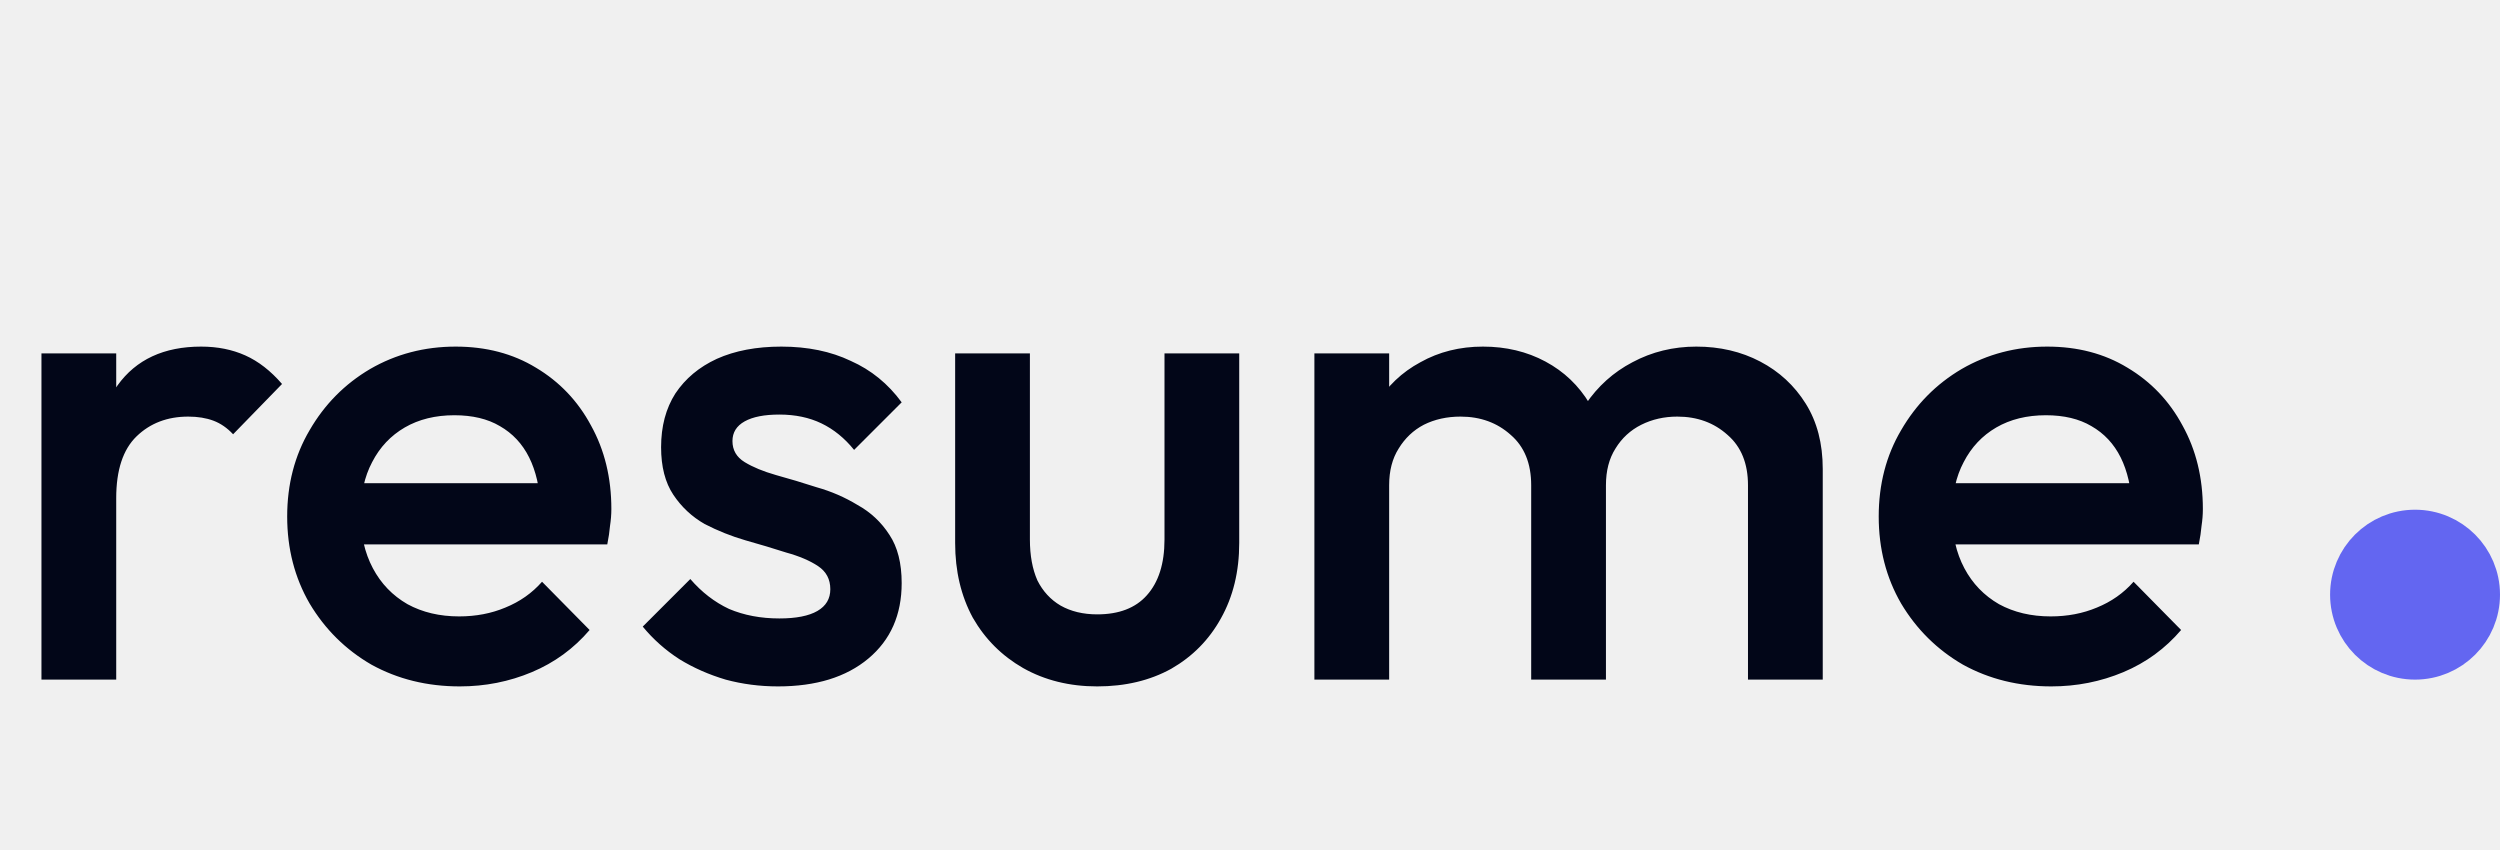
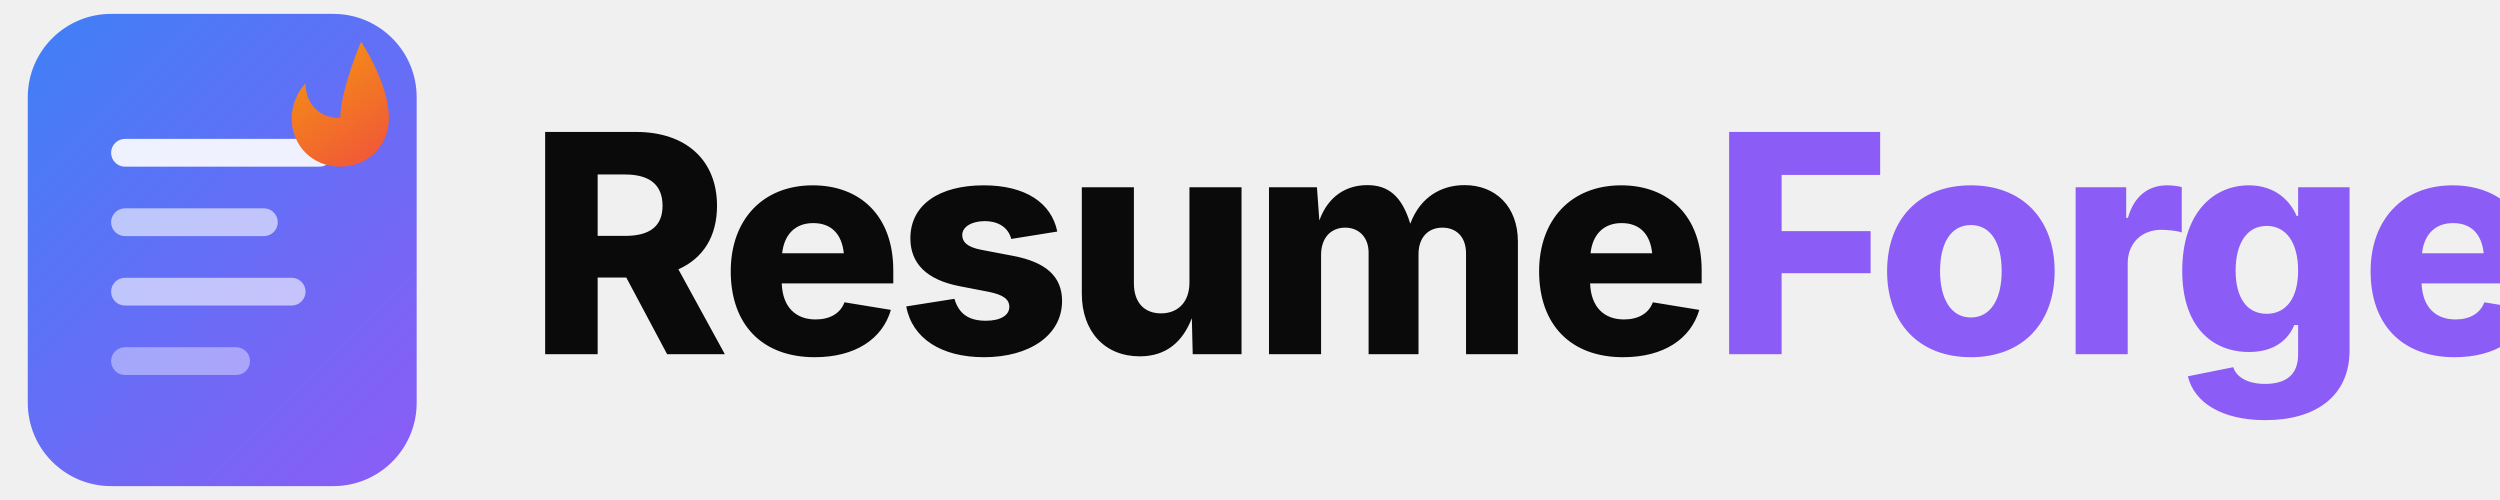
- <svg xmlns="http://www.w3.org/2000/svg" width="103" height="35" viewBox="0 0 103 35" fill="none">
-   <path d="M1.708 28V14.56H4.788V28H1.708ZM4.788 20.524L3.724 19.992C3.724 18.293 4.097 16.921 4.844 15.876C5.609 14.812 6.757 14.28 8.288 14.28C8.96 14.28 9.567 14.401 10.108 14.644C10.649 14.887 11.153 15.279 11.62 15.82L9.604 17.892C9.361 17.631 9.091 17.444 8.792 17.332C8.493 17.22 8.148 17.164 7.756 17.164C6.897 17.164 6.188 17.435 5.628 17.976C5.068 18.517 4.788 19.367 4.788 20.524ZM18.944 28.28C17.6 28.28 16.387 27.981 15.304 27.384C14.24 26.768 13.391 25.928 12.756 24.864C12.14 23.8 11.832 22.605 11.832 21.28C11.832 19.955 12.14 18.769 12.756 17.724C13.372 16.66 14.203 15.82 15.248 15.204C16.312 14.588 17.488 14.28 18.776 14.28C20.027 14.28 21.128 14.569 22.08 15.148C23.051 15.727 23.807 16.52 24.348 17.528C24.908 18.536 25.188 19.684 25.188 20.972C25.188 21.196 25.169 21.429 25.132 21.672C25.113 21.896 25.076 22.148 25.02 22.428H13.988V19.908H23.424L22.276 20.916C22.239 20.095 22.08 19.404 21.8 18.844C21.52 18.284 21.119 17.855 20.596 17.556C20.092 17.257 19.467 17.108 18.72 17.108C17.936 17.108 17.255 17.276 16.676 17.612C16.098 17.948 15.649 18.424 15.332 19.04C15.015 19.637 14.856 20.356 14.856 21.196C14.856 22.036 15.024 22.773 15.36 23.408C15.696 24.043 16.172 24.537 16.788 24.892C17.404 25.228 18.113 25.396 18.916 25.396C19.607 25.396 20.241 25.275 20.82 25.032C21.418 24.789 21.922 24.435 22.332 23.968L24.292 25.956C23.639 26.721 22.846 27.3 21.912 27.692C20.979 28.084 19.989 28.28 18.944 28.28ZM32.053 28.28C31.307 28.28 30.588 28.187 29.897 28C29.207 27.795 28.572 27.515 27.993 27.16C27.415 26.787 26.911 26.339 26.481 25.816L28.441 23.856C28.908 24.397 29.44 24.808 30.037 25.088C30.653 25.349 31.344 25.48 32.109 25.48C32.8 25.48 33.323 25.377 33.677 25.172C34.032 24.967 34.209 24.668 34.209 24.276C34.209 23.865 34.041 23.548 33.705 23.324C33.369 23.1 32.931 22.913 32.389 22.764C31.867 22.596 31.307 22.428 30.709 22.26C30.131 22.092 29.571 21.868 29.029 21.588C28.507 21.289 28.077 20.888 27.741 20.384C27.405 19.88 27.237 19.227 27.237 18.424C27.237 17.565 27.433 16.828 27.825 16.212C28.236 15.596 28.805 15.12 29.533 14.784C30.28 14.448 31.167 14.28 32.193 14.28C33.276 14.28 34.228 14.476 35.049 14.868C35.889 15.241 36.589 15.811 37.149 16.576L35.189 18.536C34.797 18.051 34.349 17.687 33.845 17.444C33.341 17.201 32.763 17.08 32.109 17.08C31.493 17.08 31.017 17.173 30.681 17.36C30.345 17.547 30.177 17.817 30.177 18.172C30.177 18.545 30.345 18.835 30.681 19.04C31.017 19.245 31.447 19.423 31.969 19.572C32.511 19.721 33.071 19.889 33.649 20.076C34.247 20.244 34.807 20.487 35.329 20.804C35.871 21.103 36.309 21.513 36.645 22.036C36.981 22.54 37.149 23.203 37.149 24.024C37.149 25.331 36.692 26.367 35.777 27.132C34.863 27.897 33.621 28.28 32.053 28.28ZM45.205 28.28C44.066 28.28 43.048 28.028 42.153 27.524C41.275 27.02 40.584 26.329 40.081 25.452C39.595 24.556 39.352 23.529 39.352 22.372V14.56H42.432V22.232C42.432 22.885 42.535 23.445 42.74 23.912C42.965 24.36 43.282 24.705 43.693 24.948C44.122 25.191 44.626 25.312 45.205 25.312C46.1 25.312 46.782 25.051 47.248 24.528C47.734 23.987 47.977 23.221 47.977 22.232V14.56H51.056V22.372C51.056 23.548 50.804 24.584 50.3 25.48C49.815 26.357 49.134 27.048 48.257 27.552C47.379 28.037 46.362 28.28 45.205 28.28ZM54.153 28V14.56H57.233V28H54.153ZM63.085 28V19.992C63.085 19.096 62.805 18.405 62.245 17.92C61.685 17.416 60.995 17.164 60.173 17.164C59.613 17.164 59.109 17.276 58.661 17.5C58.232 17.724 57.887 18.051 57.625 18.48C57.364 18.891 57.233 19.395 57.233 19.992L56.029 19.32C56.029 18.293 56.253 17.407 56.701 16.66C57.149 15.913 57.756 15.335 58.521 14.924C59.287 14.495 60.145 14.28 61.097 14.28C62.049 14.28 62.908 14.485 63.673 14.896C64.439 15.307 65.045 15.885 65.493 16.632C65.941 17.379 66.165 18.275 66.165 19.32V28H63.085ZM72.017 28V19.992C72.017 19.096 71.737 18.405 71.177 17.92C70.617 17.416 69.927 17.164 69.105 17.164C68.564 17.164 68.069 17.276 67.621 17.5C67.173 17.724 66.819 18.051 66.557 18.48C66.296 18.891 66.165 19.395 66.165 19.992L64.429 19.32C64.523 18.293 64.821 17.407 65.325 16.66C65.829 15.913 66.473 15.335 67.257 14.924C68.06 14.495 68.937 14.28 69.889 14.28C70.86 14.28 71.737 14.485 72.521 14.896C73.305 15.307 73.931 15.885 74.397 16.632C74.864 17.379 75.097 18.275 75.097 19.32V28H72.017ZM84.514 28.28C83.171 28.28 81.957 27.981 80.874 27.384C79.811 26.768 78.961 25.928 78.326 24.864C77.71 23.8 77.403 22.605 77.403 21.28C77.403 19.955 77.71 18.769 78.326 17.724C78.942 16.66 79.773 15.82 80.819 15.204C81.882 14.588 83.058 14.28 84.347 14.28C85.597 14.28 86.698 14.569 87.65 15.148C88.621 15.727 89.377 16.52 89.918 17.528C90.478 18.536 90.758 19.684 90.758 20.972C90.758 21.196 90.74 21.429 90.703 21.672C90.684 21.896 90.647 22.148 90.591 22.428H79.558V19.908H88.995L87.847 20.916C87.809 20.095 87.65 19.404 87.371 18.844C87.091 18.284 86.689 17.855 86.166 17.556C85.662 17.257 85.037 17.108 84.29 17.108C83.507 17.108 82.825 17.276 82.246 17.612C81.668 17.948 81.22 18.424 80.903 19.04C80.585 19.637 80.427 20.356 80.427 21.196C80.427 22.036 80.594 22.773 80.93 23.408C81.266 24.043 81.743 24.537 82.359 24.892C82.975 25.228 83.684 25.396 84.487 25.396C85.177 25.396 85.812 25.275 86.391 25.032C86.988 24.789 87.492 24.435 87.903 23.968L89.862 25.956C89.209 26.721 88.416 27.3 87.483 27.692C86.549 28.084 85.56 28.28 84.514 28.28Z" fill="#020618" />
-   <rect x="97" y="22" width="5" height="5" rx="2.5" fill="#6366f1" stroke="#6366f1" stroke-width="2" />
+ <svg xmlns="http://www.w3.org/2000/svg" width="180" height="36" viewBox="0 0 180 36" fill="none">
+   <defs>
+     <linearGradient id="iconGrad" x1="0" y1="0" x2="32" y2="32" gradientUnits="userSpaceOnUse">
+       <stop offset="0%" stop-color="#3b82f6" />
+       <stop offset="100%" stop-color="#8b5cf6" />
+     </linearGradient>
+     <linearGradient id="sparkGrad" x1="18" y1="4" x2="26" y2="16" gradientUnits="userSpaceOnUse">
+       <stop offset="0%" stop-color="#f59e0b" />
+       <stop offset="100%" stop-color="#ef4444" />
+     </linearGradient>
+   </defs>
+   <rect x="2" y="1" width="28" height="34" rx="6" fill="url(#iconGrad)" />
+   <rect x="8" y="10" width="16" height="2" rx="1" fill="white" opacity="0.9" />
+   <rect x="8" y="15" width="12" height="2" rx="1" fill="white" opacity="0.6" />
+   <rect x="8" y="20" width="14" height="2" rx="1" fill="white" opacity="0.6" />
+   <rect x="8" y="25" width="10" height="2" rx="1" fill="white" opacity="0.4" />
+   <path d="M26 3C26 3 28 6 28 8.5C28 10.5 26.5 12 24.5 12C22.5 12 21 10.5 21 8.5C21 7.5 21.5 6.5 22 6C22 7.5 23 8.5 24.5 8.5C24.5 6.5 26 3 26 3Z" fill="url(#sparkGrad)" />
+   <text x="38" y="25.5" font-family="Inter, system-ui, -apple-system, sans-serif" font-weight="800" font-size="22" letter-spacing="-0.5" fill="#0a0a0a">
+     Resume<tspan fill="url(#iconGrad)">Forge</tspan>
+   </text>
</svg>
